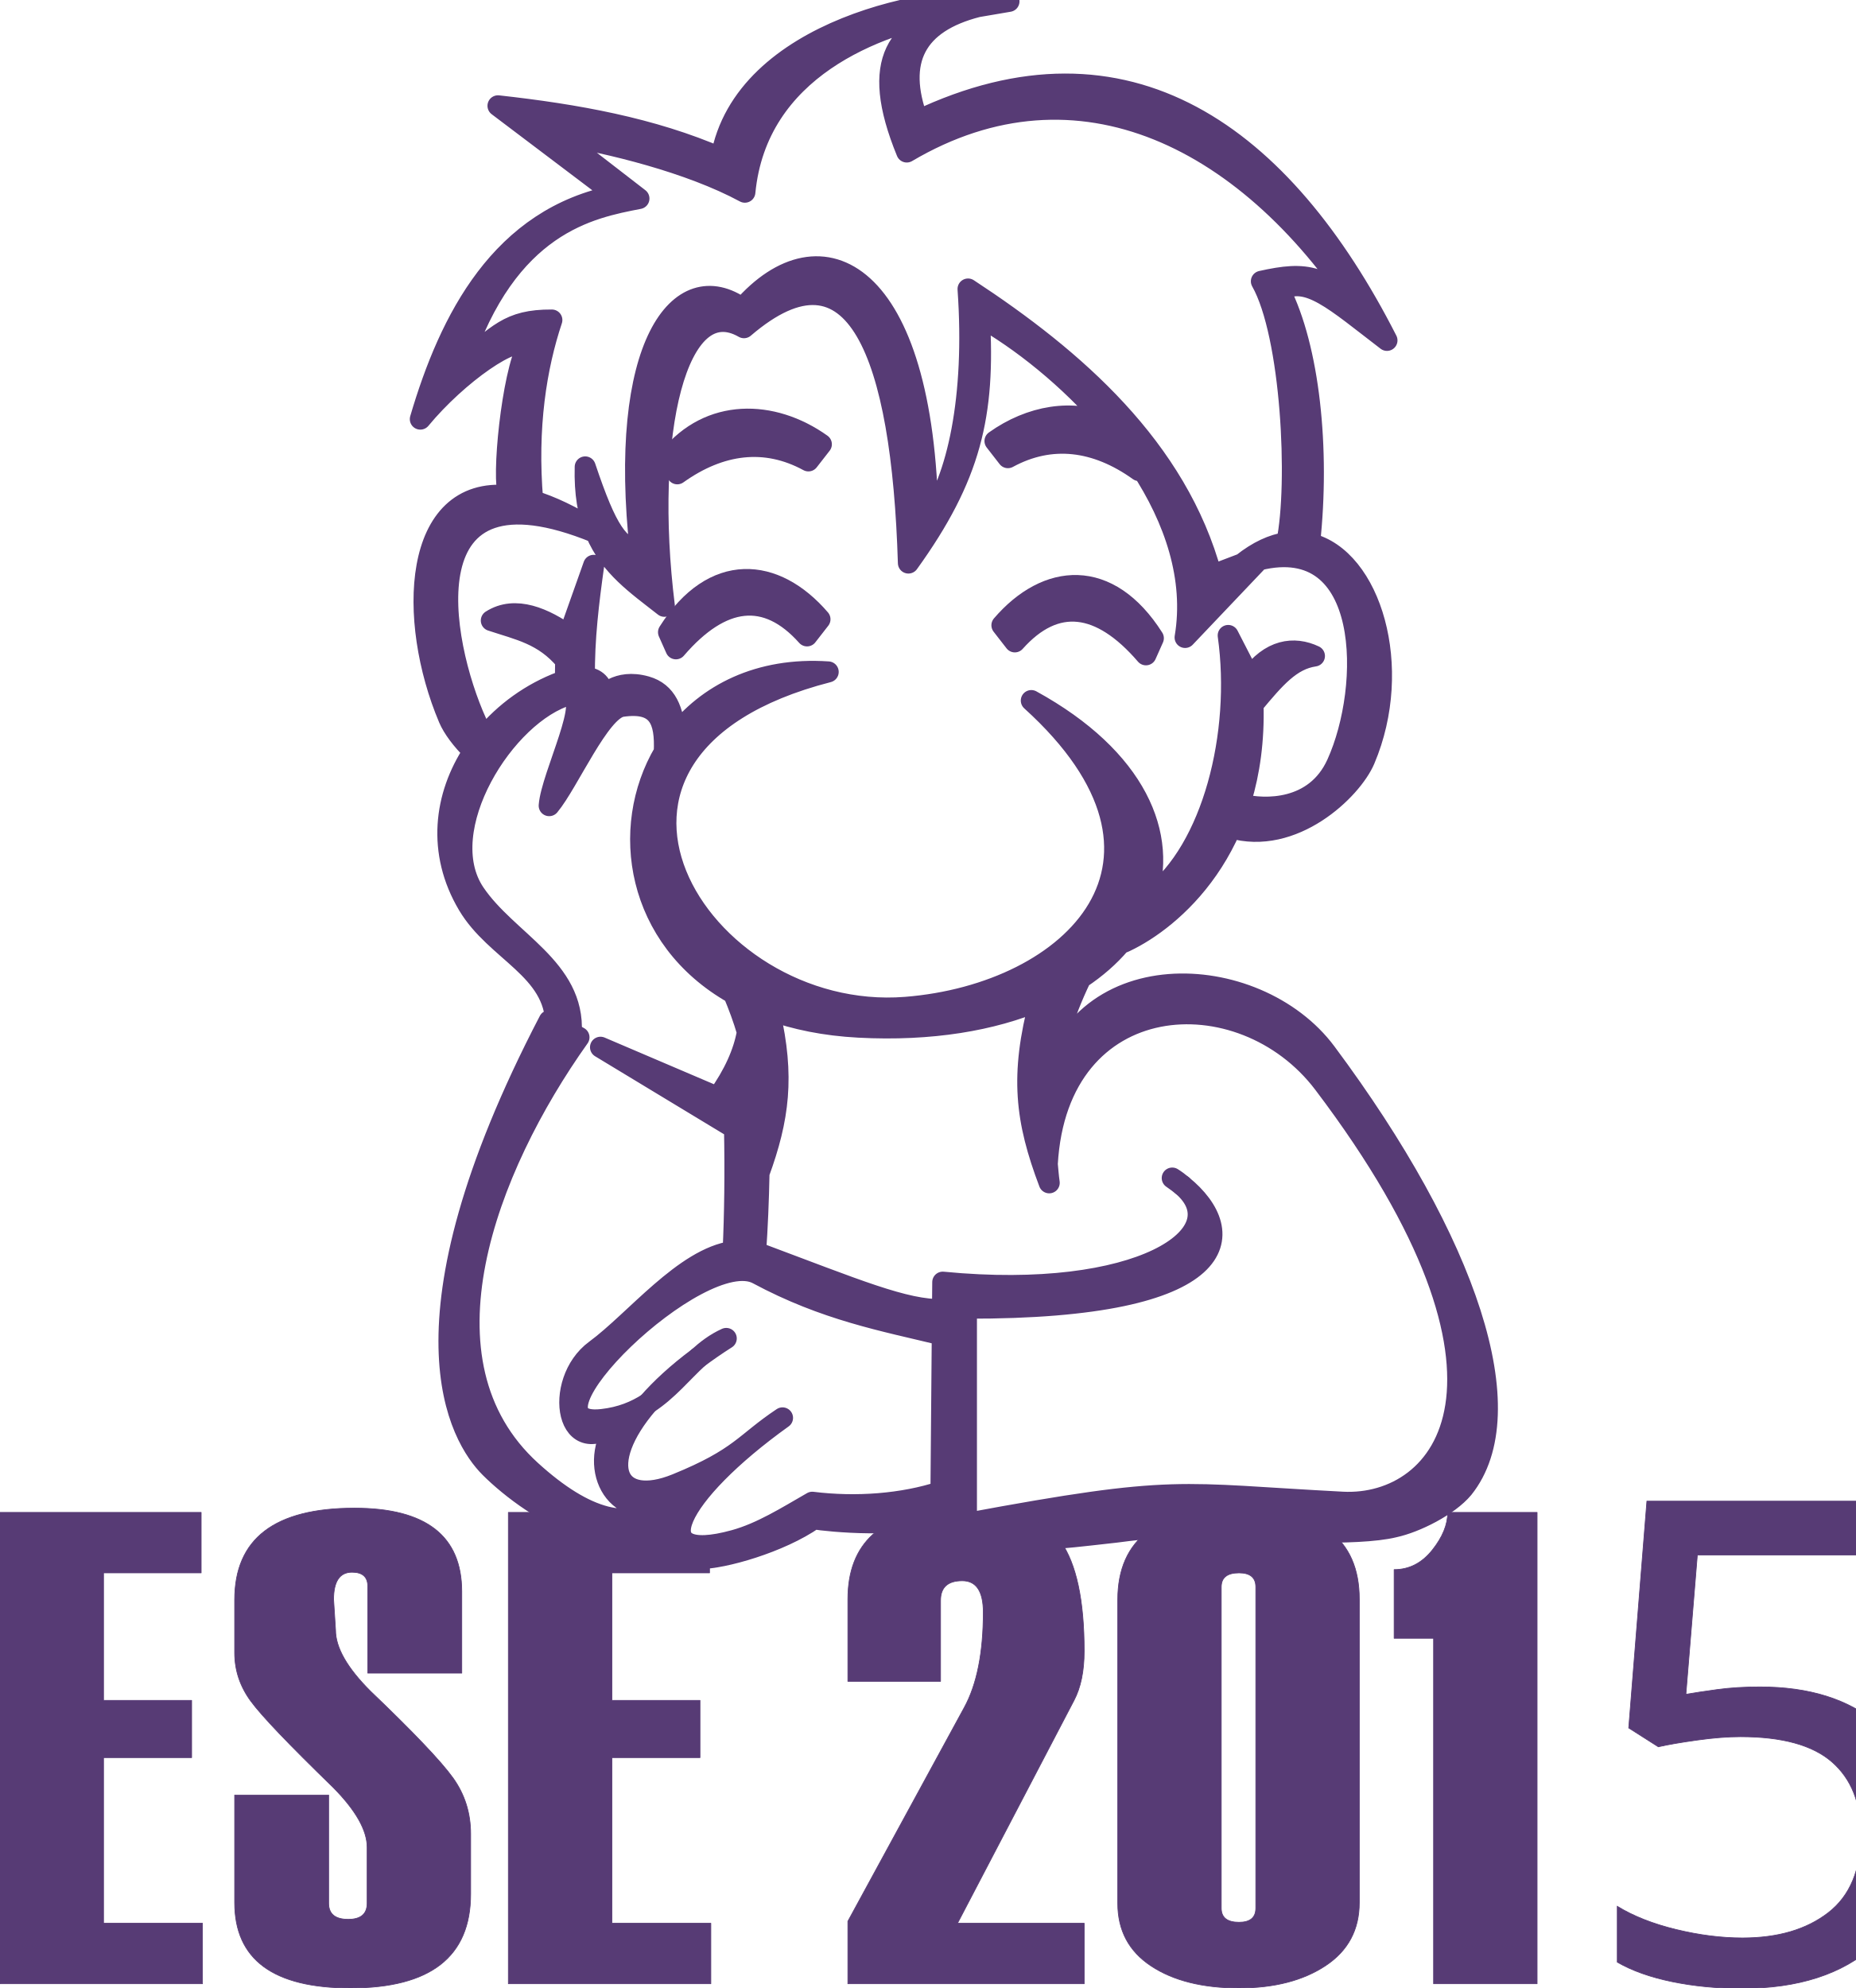
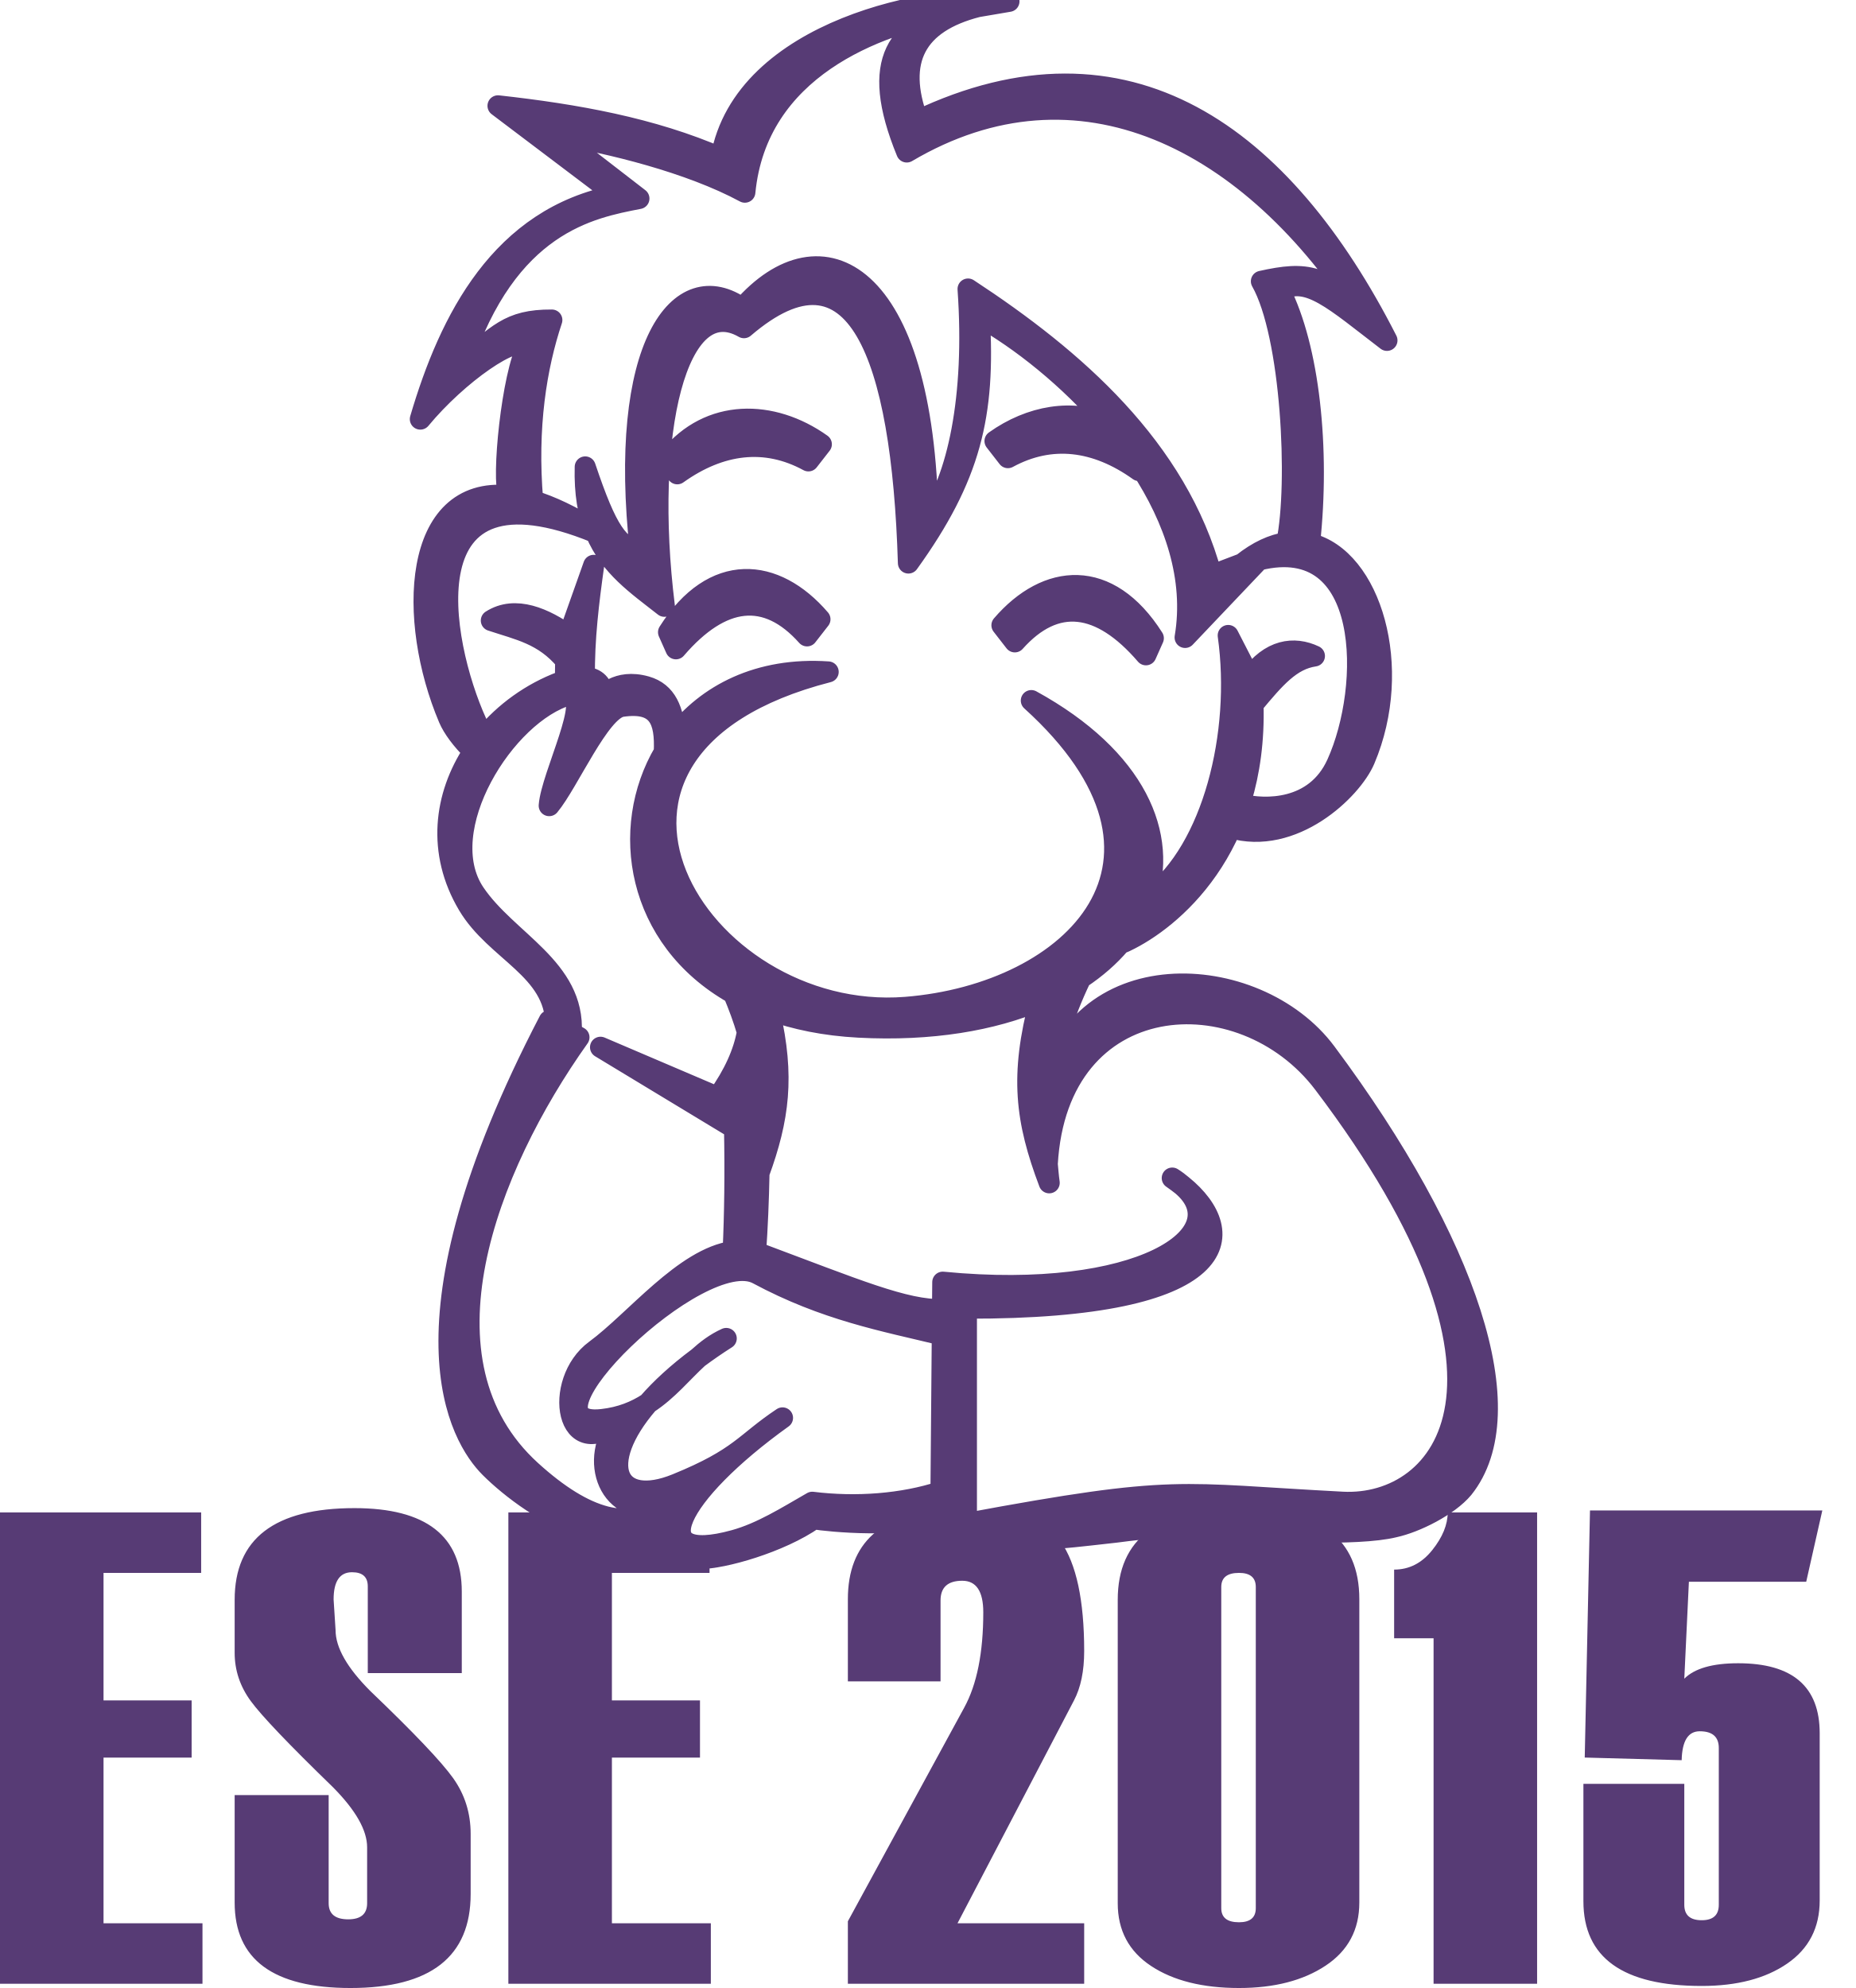
<svg xmlns="http://www.w3.org/2000/svg" id="svg2" version="1.1" width="330.85" height="354.487" xml:space="preserve">
  <defs id="defs6" />
  <g id="g10" transform="matrix(1.25,0,0,-1.25,0,354.4875)">
    <g id="g12" transform="scale(0.1,0.1)">
-       <path d="m 1915.22,693 c -237.2,12.27 -234.01,25.93 -536.6,-30.328 l 0,307.117 c 382.97,-1.051 390.54,108.101 307.78,175.091 81.79,-69.93 -61.48,-165.239 -341.55,-137.99 l -0.38,-38.968 c -52.23,-2.102 -126.74,29.738 -258.93,79.038 -2.57,0.95 -5.12,1.39 -7.71,2.05 2.53,36.06 4.13,73.94 4.9,113.53 28.43,77.94 36.22,137.84 15.33,228.74 -0.09,1.36 -0.31,2.69 -0.42,3.99 36.65,-13.25 78.81,-22.07 127.39,-24.63 103.52,-5.47 190.81,9.82 258.5,38.54 -28.56,-107.8 -20.47,-171.56 13.19,-260.59 -1.34,9.26 -1.93,17.9 -2.78,26.73 14.33,253.68 277.44,269.21 394.24,115.08 321.2,-424.091 172.23,-604.791 27.04,-597.4 z m -572.94,15.109 c -54.14,-17.808 -121,-22.961 -183.56,-15.16 -36.96,-21.219 -72.45,-43.687 -110.89,-54.32 -133.822,-36.879 -83.057,66.101 68.44,174.66 -54.33,-36.129 -59.36,-56.988 -151.102,-94.379 -86.91,-35.43 -116.223,27.809 -40.656,115.301 -17.633,-11.473 -38.539,-20.231 -65.532,-23.262 -131.585,-14.84 139.813,251.711 221.85,207.711 96.71,-51.89 179.12,-66.738 263.34,-87.16 l -1.89,-223.391 z M 757.504,737.73 c -170.734,155.18 -64.324,431.8 68.418,618.42 l -11.012,6.19 c 5.278,92.6 -91.176,130.46 -137.703,199.22 -61.305,90.59 43.297,257.26 134.578,283.22 34.621,0 -25.215,-115.66 -28.363,-158.15 27.562,33.08 72.074,137.02 103.851,141.65 52.184,7.56 62.375,-19.51 60.301,-65.31 -64.035,-108.57 -39.875,-265.67 98.816,-344.34 7.48,-17.91 14.26,-36.09 19.76,-54.96 -5.16,-29.53 -19.17,-60.66 -42.28,-93.07 L 856.637,1342 1047.78,1226.35 c 1.25,-64.19 0.46,-122.36 -1.98,-175.53 -69.683,-9.66 -139.784,-99.3 -196.245,-140.8 -61.989,-45.239 -42.52,-166.75 35.379,-99.071 -47.903,-56.289 -16.258,-142.39 62.07,-121.98 -47.629,-38.328 -111.266,-22.309 -189.5,48.761 z m 325.706,453.15 c 0.18,17.77 0.18,35.97 0,54.37 l -30.02,12.84 c 10.39,15.59 19.07,30.89 26.02,45.91 5.41,-35.13 7.11,-72.49 4,-113.12 z M 656.988,2314.9 c 66.649,202.59 185.438,224.42 254.465,237.8 l -119.015,91.96 c 77.39,-12.71 191.195,-40.34 270.132,-82.93 17.06,176.44 187.77,239.77 297.88,258.82 l 12.87,2.22 c -93.45,-22.34 -133.83,-72.13 -79.82,-203.7 244.41,144.24 491.62,20.23 656,-239.76 -57,66.05 -85.94,69.63 -150.14,55.33 43.17,-76.18 53.59,-288.94 36.24,-372.69 -19.87,-2.87 -41.18,-12.46 -63.39,-30.16 l -43.88,-16.72 c -49.13,181.66 -195.58,309 -347.41,408.56 10.95,-155.62 -15.26,-271.94 -57.18,-329.43 -5.61,357.77 -152.65,430.79 -264.75,301.85 -89.885,64.37 -178.138,-54.28 -145.373,-347.87 -31.394,7.68 -47.402,28.14 -78.82,121.67 -0.984,-37.78 4.312,-66.99 13.851,-90.84 -33.406,20.94 -62.886,34.8 -88.738,42.61 -9.004,105.3 5.227,191.53 27.324,257.76 -62.394,0.34 -76.211,-21.31 -130.246,-64.48 z M 1891.55,1334.23 c -99.94,134.35 -363.81,146.46 -398.43,-64.83 5.61,63.02 23.36,118.49 48.59,171.1 22.06,14.74 40.85,31.19 56,49.03 2.62,1.08 4.98,2.07 8.06,3.54 64.42,30.64 187.46,131.21 181.68,338.07 31.26,37.43 53.72,64.04 87.6,68.97 -28.85,13.69 -63.18,9.8 -92.02,-30.99 l -31,60.29 c 19.73,-140.6 -22.45,-305.79 -109.54,-372.08 -2.54,-1.91 -5.52,-4.3 -8.63,-6.9 33.92,93.04 -13.02,203.9 -162.69,286.1 252.29,-228.43 60.28,-418.64 -179.14,-437.62 -297.233,-23.45 -538.186,368.69 -110.61,478.5 -98.8,6.77 -173.17,-32.3 -218.221,-91.21 -2.371,36.21 -12.375,61.87 -41.539,70.21 -42.39,12.05 -61.449,-14.57 -61.187,-12.76 -0.883,15.33 -9.606,25.35 -26.758,26.17 -0.719,54.66 5.976,108.32 13.18,159.64 l -35.512,-100.13 c -34.34,24.32 -76.192,43.39 -110.52,21.38 39.379,-13.11 74.727,-19.48 106.035,-56.93 -0.273,-9.82 -0.179,-19.17 -0.179,-28.58 -1.91,-0.59 -3.594,-1 -5.61,-1.75 -43.382,-16.23 -81.304,-43.86 -109.73,-78.1 -4.293,5.83 -8.313,12.25 -11.711,19.71 -52.383,115.5 -101.707,382.3 170.227,271.01 20.539,-48.55 58.953,-74.5 97.859,-105.06 -30.691,246.33 17.707,452.35 113.526,397.42 160.04,137.2 225.58,-38.76 234.56,-335.71 88.88,123.36 109.55,211.57 101.18,351.82 58.64,-33.09 127.83,-87.53 184.71,-154.31 -51.07,22.98 -111.72,12.65 -162.38,-23.47 l 18.43,-23.72 c 61.46,33.4 125.59,25.48 187.03,-18.42 l 2.29,5.13 c 48.53,-74.14 77.68,-158.35 63.45,-243.19 l 105.06,110.55 c 161.17,39.55 161.88,-180.13 111.58,-290.93 -31.04,-68.31 -103.99,-65.76 -136.31,-57.66 l -15.1,-33.38 c 88.8,-26.29 172.54,54.04 190.82,97.1 55.8,131.49 8.65,287.75 -78.48,308.42 14.66,135.27 -0.78,278.79 -42.43,360.8 39.54,22.84 78.18,-14.06 152.84,-71.12 -149.17,292.98 -370.66,455.51 -669.2,313.52 -31.61,85.74 -3.19,139.84 85.06,162.46 l 44.91,7.64 c -104.79,13.34 -378.65,-40.08 -410.81,-223.6 -98.818,43.09 -207.084,62.23 -318.103,74.6 L 879.27,2557.32 c -164.622,-31.64 -237.875,-177.16 -279.676,-319.29 52.851,63.95 137.082,123.29 153.16,104.47 -22.211,-40.46 -37.379,-190.06 -26.918,-213.79 -137.969,14.43 -144.941,-177.47 -85.531,-317.61 5.758,-13.54 18.343,-30.7 35.215,-47.11 -41.875,-63.3 -52.375,-143.83 -7.723,-218.98 39.433,-66.42 124.176,-91.06 125.062,-170.46 l -9.437,5.24 C 556.926,944.789 656.988,784.539 699.117,742.43 c 28.496,-28.52 84.258,-71.668 138.379,-85.711 40.336,-10.539 71.766,-10.207 105.973,-2.41 -0.5,-20.911 22.308,-41.329 54.75,-41.629 32.461,-0.321 114.491,22.75 162.861,56.621 18.5,-3.352 132.52,-14.75 180.74,8.859 1.07,-12.91 1.07,-57.879 1.07,-57.879 0,0 153.98,20.43 170.35,21.66 19.48,1.489 64.11,6.75 78.63,8.329 14.48,1.531 54.22,8.968 124.95,5.57 89.03,-4.289 219.17,-11.199 271.95,1.82 30.6,6.602 77.47,30.059 98.43,55.192 86.66,108.418 6.47,349.948 -195.65,621.378" style="fill:#573b75;fill-opacity:1;fill-rule:nonzero;stroke:#573b75;stroke-opacity:1;stroke-width:30;stroke-miterlimit:4;stroke-dasharray:none;stroke-linecap:round;stroke-linejoin:round" id="path14" />
-       <path d="m 953.645,1934.05 10.543,-23.69 c 64.972,75.49 129.062,83.41 187.052,18.44 l 18.46,23.72 c -64.11,74.65 -151.96,82.55 -216.055,-18.47" style="fill:#573b75;fill-opacity:1;fill-rule:nonzero;stroke:#573b75;stroke-opacity:1;stroke-width:30;stroke-miterlimit:4;stroke-dasharray:none;stroke-linecap:round;stroke-linejoin:round" id="path16" />
-       <path d="m 995.898,899.02 c -29.945,-22.321 -53.578,-44.27 -71.386,-64.809 28.343,18.418 48.379,43.75 71.386,64.809" style="fill:#573b75;fill-opacity:1;fill-rule:nonzero;stroke:#573b75;stroke-opacity:1;stroke-width:30;stroke-miterlimit:4;stroke-dasharray:none;stroke-linecap:round;stroke-linejoin:round" id="path18" />
-       <path d="M 955.586,2183.69 966.145,2160 c 61.475,43.88 125.645,51.82 187.055,18.43 l 18.47,23.73 c -70.24,50.06 -159.86,50.93 -216.084,-18.47" style="fill:#573b75;fill-opacity:1;fill-rule:nonzero;stroke:#573b75;stroke-opacity:1;stroke-width:30;stroke-miterlimit:4;stroke-dasharray:none;stroke-linecap:round;stroke-linejoin:round" id="path20" />
-       <path d="m 995.898,899.02 c 12.312,9.14 25.562,18.359 40.102,27.589 -15.35,-6.91 -28.08,-16.668 -40.102,-27.589" style="fill:#573b75;fill-opacity:1;fill-rule:nonzero;stroke:#573b75;stroke-opacity:1;stroke-width:30;stroke-miterlimit:4;stroke-dasharray:none;stroke-linecap:round;stroke-linejoin:round" id="path22" />
-       <path d="m 1429.24,1943.96 18.42,-23.71 c 57.96,64.96 122.07,57.05 187.04,-18.44 l 10.56,23.7 c -64.11,100.97 -151.92,93.09 -216.02,18.45" style="fill:#573b75;fill-opacity:1;fill-rule:nonzero;stroke:#573b75;stroke-opacity:1;stroke-width:30;stroke-miterlimit:4;stroke-dasharray:none;stroke-linecap:round;stroke-linejoin:round" id="path24" />
-       <path d="m 1686.4,1144.88 c -4.21,3.54 -8.78,7.1 -14.2,10.51 5.02,-3.39 9.66,-6.97 14.2,-10.51" style="fill:#573b75;fill-opacity:1;fill-rule:nonzero;stroke:#573b75;stroke-opacity:1;stroke-width:30;stroke-miterlimit:4;stroke-dasharray:none;stroke-linecap:round;stroke-linejoin:round" id="path26" />
-       <path d="m 288.84,6.09 -288.84,0 0,672.359 286.953,0 0,-86.277 -139.258,0 0,-181.91 125.672,0 0,-81.621 -125.672,0 0,-236.282 141.145,0 0,-86.27" style="fill:#573b75;fill-opacity:1;fill-rule:nonzero;stroke:#573b75;stroke-opacity:1;stroke-linecap:round;stroke-linejoin:round" id="path28" />
-       <path d="m 334.734,275.219 134.106,0 0,-154.258 c 0,-15.32 9.305,-22.992 27.906,-22.992 17.973,0 26.961,7.672 26.961,22.992 l 0,79.73 c 0,24.387 -16.273,52.969 -48.762,85.778 -62.82,60.953 -101.925,101.922 -117.218,122.84 -15.34,20.929 -22.993,43.91 -22.993,68.929 l 0,75.5 c 0,87.192 56.965,130.813 170.914,130.813 102.051,0 153.079,-39.711 153.079,-119.09 l 0,-116.281 -134.094,0 0,123.761 c 0,13.457 -7.5,20.168 -22.461,20.168 -17.531,0 -26.281,-12.98 -26.281,-38.898 l 2.797,-43.602 c 0,-25.031 16.609,-54.097 49.828,-87.23 61.726,-59.078 100.972,-100.328 117.734,-123.789 16.773,-23.43 25.145,-50 25.145,-79.699 l 0,-85.789 C 671.395,44.691 614.27,0 500.023,0 389.824,0 334.734,40.621 334.734,121.91 l 0,153.309" style="fill:#573b75;fill-opacity:1;fill-rule:nonzero;stroke:#573b75;stroke-opacity:1;stroke-linecap:round;stroke-linejoin:round" id="path30" />
-       <path d="m 1014.01,6.09 -288.83,0 0,672.359 59.425,0 54.961,-20.961 103.903,-3.179 30.168,-23.329 38.513,-8.308 0,-30.5 -139.263,0 0,-181.91 125.648,0 0,-81.621 -125.648,0 0,-236.282 141.123,0 0,-86.27" style="fill:#573b75;fill-opacity:1;fill-rule:nonzero;stroke:#573b75;stroke-opacity:1;stroke-linecap:round;stroke-linejoin:round" id="path32" />
-       <path d="m 1546.6,6.09 -337.12,0 0,89.082 165.95,304.758 c 18.14,33.148 27.23,78.468 27.23,135.98 0,30.012 -10.02,45.031 -30.01,45.031 -20.62,0 -30.96,-9.402 -30.96,-28.14 l 0,-115.36 -132.21,0 0,117.219 c 0,80.141 47.64,123.18 142.97,129.168 7.66,0.481 9.27,-26.59 17.58,-26.59 17.51,0 38.72,1.09 53.24,-0.976 18.28,-2.621 35.29,18.379 48.78,12.519 17.85,-7.742 31.53,-18.351 41.03,-31.84 22.34,-31.711 33.52,-83.863 33.52,-156.351 0,-28.442 -4.85,-51.899 -14.53,-70.328 L 1365.9,92.359 l 180.7,0 0,-86.27" style="fill:#573b75;fill-opacity:1;fill-rule:nonzero;stroke:#573b75;stroke-opacity:1;stroke-linecap:round;stroke-linejoin:round" id="path34" />
-       <path d="m 1791.39,113.922 0,458.109 c 0,13.438 -7.99,20.141 -23.93,20.141 -16.89,0 -25.32,-6.703 -25.32,-20.141 l 0,-458.109 c 0,-13.434 8.43,-20.141 25.32,-20.141 15.94,0 23.93,6.707 23.93,20.141 z m -196.93,7.039 0,432.777 c 0,87.192 57.96,130.813 173.96,130.813 113.75,0 170.66,-43.301 170.66,-129.891 l 0,-432.75 c 0,-38.769 -16.03,-68.769 -48.06,-90.012 C 1858.97,10.629 1817.77,0 1767.46,0 c -51.91,0 -93.71,10.461 -125.39,31.398 -31.75,20.934 -47.61,50.793 -47.61,89.563" style="fill:#573b75;fill-opacity:1;fill-rule:nonzero;stroke:#573b75;stroke-opacity:1;stroke-linecap:round;stroke-linejoin:round" id="path36" />
-       <path d="m 2192.68,6.09 -147.68,0 0,492.789 -56.27,0 0,97.98 c 21.44,0 39.53,9.243 54.28,27.68 14.75,18.441 22.15,36.391 22.15,53.91 l 127.52,0 0,-672.359" style="fill:#573b75;fill-opacity:1;fill-rule:nonzero;stroke:#573b75;stroke-opacity:1;stroke-linecap:round;stroke-linejoin:round" id="path38" />
-       <g transform="scale(1,-1)" style="font-size:320px;font-style:normal;font-weight:normal;line-height:125%;letter-spacing:0px;word-spacing:0px;fill:#573b75;fill-opacity:1;stroke:#573b75;stroke-opacity:1;font-family:Sans;stroke-linecap:round;stroke-linejoin:round" id="text3017">
-         <text xml:space="preserve" style="font-style:normal;font-variant:normal;font-weight:normal;font-stretch:normal;font-size:128.009px;line-height:100%;font-family:'Times New Roman';-inkscape-font-specification:'Times New Roman, Normal';text-align:start;letter-spacing:0px;word-spacing:0px;writing-mode:lr-tb;text-anchor:start;fill:#573b75;fill-opacity:1;stroke:#573b75;stroke-width:1px;stroke-linecap:butt;stroke-linejoin:miter;stroke-opacity:1" x="2246.554" y="-9.013" id="text4149">
-           <tspan id="tspan4151" x="2246.554" y="-9.013" style="font-style:normal;font-variant:normal;font-weight:500;font-stretch:normal;font-size:960.066px;font-family:Haettenschweiler;-inkscape-font-specification:'Haettenschweiler Medium';fill:#573b75;fill-opacity:1;stroke:#573b75;stroke-opacity:1">5</tspan>
-         </text>
+       <path id="path26" style="fill:#573b75;fill-opacity:1;fill-rule:nonzero;stroke:#573b75;stroke-opacity:1;stroke-width:30;stroke-miterlimit:4;stroke-dasharray:none;stroke-linecap:round;stroke-linejoin:round" d="m 1686.4,1144.88 c -4.21,3.54 -8.78,7.1 -14.2,10.51 5.02,-3.39 9.66,-6.97 14.2,-10.51 m -257.16,799.08 18.42,-23.71 c 57.96,64.96 122.07,57.05 187.04,-18.44 l 10.56,23.7 c -64.11,100.97 -151.92,93.09 -216.02,18.45 M 995.898,899.02 c 12.312,9.14 25.562,18.359 40.102,27.589 -15.35,-6.91 -28.08,-16.668 -40.102,-27.589 M 955.586,2183.69 966.145,2160 c 61.475,43.88 125.645,51.82 187.055,18.43 l 18.47,23.73 c -70.24,50.06 -159.86,50.93 -216.084,-18.47 m -1.941,-249.64 10.543,-23.69 c 64.972,75.49 129.062,83.41 187.052,18.44 l 18.46,23.72 c -64.11,74.65 -151.96,82.55 -216.055,-18.47 M 995.898,899.02 c -29.945,-22.321 -53.578,-44.27 -71.386,-64.809 28.343,18.418 48.379,43.75 71.386,64.809 M 1915.22,693 c -237.2,12.27 -234.01,25.93 -536.6,-30.328 l 0,307.117 c 382.97,-1.051 390.54,108.101 307.78,175.091 81.79,-69.93 -61.48,-165.239 -341.55,-137.99 l -0.38,-38.968 c -52.23,-2.102 -126.74,29.738 -258.93,79.038 -2.57,0.95 -5.12,1.39 -7.71,2.05 2.53,36.06 4.13,73.94 4.9,113.53 28.43,77.94 36.22,137.84 15.33,228.74 -0.09,1.36 -0.31,2.69 -0.42,3.99 36.65,-13.25 78.81,-22.07 127.39,-24.63 103.52,-5.47 190.81,9.82 258.5,38.54 -28.56,-107.8 -20.47,-171.56 13.19,-260.59 -1.34,9.26 -1.93,17.9 -2.78,26.73 14.33,253.68 277.44,269.21 394.24,115.08 321.2,-424.091 172.23,-604.791 27.04,-597.4 z m -572.94,15.109 c -54.14,-17.808 -121,-22.961 -183.56,-15.16 -36.96,-21.219 -72.45,-43.687 -110.89,-54.32 -133.822,-36.879 -83.057,66.101 68.44,174.66 -54.33,-36.129 -59.36,-56.988 -151.102,-94.379 -86.91,-35.43 -116.223,27.809 -40.656,115.301 -17.633,-11.473 -38.539,-20.231 -65.532,-23.262 -131.585,-14.84 139.813,251.711 221.85,207.711 96.71,-51.89 179.12,-66.738 263.34,-87.16 l -1.89,-223.391 z M 757.504,737.73 c -170.734,155.18 -64.324,431.8 68.418,618.42 l -11.012,6.19 c 5.278,92.6 -91.176,130.46 -137.703,199.22 -61.305,90.59 43.297,257.26 134.578,283.22 34.621,0 -25.215,-115.66 -28.363,-158.15 27.562,33.08 72.074,137.02 103.851,141.65 52.184,7.56 62.375,-19.51 60.301,-65.31 -64.035,-108.57 -39.875,-265.67 98.816,-344.34 7.48,-17.91 14.26,-36.09 19.76,-54.96 -5.16,-29.53 -19.17,-60.66 -42.28,-93.07 L 856.637,1342 1047.78,1226.35 c 1.25,-64.19 0.46,-122.36 -1.98,-175.53 -69.683,-9.66 -139.784,-99.3 -196.245,-140.8 -61.989,-45.239 -42.52,-166.75 35.379,-99.071 -47.903,-56.289 -16.258,-142.39 62.07,-121.98 -47.629,-38.328 -111.266,-22.309 -189.5,48.761 z m 325.706,453.15 c 0.18,17.77 0.18,35.97 0,54.37 l -30.02,12.84 c 10.39,15.59 19.07,30.89 26.02,45.91 5.41,-35.13 7.11,-72.49 4,-113.12 z M 656.988,2314.9 c 66.649,202.59 185.438,224.42 254.465,237.8 l -119.015,91.96 c 77.39,-12.71 191.195,-40.34 270.132,-82.93 17.06,176.44 187.77,239.77 297.88,258.82 l 12.87,2.22 c -93.45,-22.34 -133.83,-72.13 -79.82,-203.7 244.41,144.24 491.62,20.23 656,-239.76 -57,66.05 -85.94,69.63 -150.14,55.33 43.17,-76.18 53.59,-288.94 36.24,-372.69 -19.87,-2.87 -41.18,-12.46 -63.39,-30.16 l -43.88,-16.72 c -49.13,181.66 -195.58,309 -347.41,408.56 10.95,-155.62 -15.26,-271.94 -57.18,-329.43 -5.61,357.77 -152.65,430.79 -264.75,301.85 -89.885,64.37 -178.138,-54.28 -145.373,-347.87 -31.394,7.68 -47.402,28.14 -78.82,121.67 -0.984,-37.78 4.312,-66.99 13.851,-90.84 -33.406,20.94 -62.886,34.8 -88.738,42.61 -9.004,105.3 5.227,191.53 27.324,257.76 -62.394,0.34 -76.211,-21.31 -130.246,-64.48 z M 1891.55,1334.23 c -99.94,134.35 -363.81,146.46 -398.43,-64.83 5.61,63.02 23.36,118.49 48.59,171.1 22.06,14.74 40.85,31.19 56,49.03 2.62,1.08 4.98,2.07 8.06,3.54 64.42,30.64 187.46,131.21 181.68,338.07 31.26,37.43 53.72,64.04 87.6,68.97 -28.85,13.69 -63.18,9.8 -92.02,-30.99 l -31,60.29 c 19.73,-140.6 -22.45,-305.79 -109.54,-372.08 -2.54,-1.91 -5.52,-4.3 -8.63,-6.9 33.92,93.04 -13.02,203.9 -162.69,286.1 252.29,-228.43 60.28,-418.64 -179.14,-437.62 -297.233,-23.45 -538.186,368.69 -110.61,478.5 -98.8,6.77 -173.17,-32.3 -218.221,-91.21 -2.371,36.21 -12.375,61.87 -41.539,70.21 -42.39,12.05 -61.449,-14.57 -61.187,-12.76 -0.883,15.33 -9.606,25.35 -26.758,26.17 -0.719,54.66 5.976,108.32 13.18,159.64 l -35.512,-100.13 c -34.34,24.32 -76.192,43.39 -110.52,21.38 39.379,-13.11 74.727,-19.48 106.035,-56.93 -0.273,-9.82 -0.179,-19.17 -0.179,-28.58 -1.91,-0.59 -3.594,-1 -5.61,-1.75 -43.382,-16.23 -81.304,-43.86 -109.73,-78.1 -4.293,5.83 -8.313,12.25 -11.711,19.71 -52.383,115.5 -101.707,382.3 170.227,271.01 20.539,-48.55 58.953,-74.5 97.859,-105.06 -30.691,246.33 17.707,452.35 113.526,397.42 160.04,137.2 225.58,-38.76 234.56,-335.71 88.88,123.36 109.55,211.57 101.18,351.82 58.64,-33.09 127.83,-87.53 184.71,-154.31 -51.07,22.98 -111.72,12.65 -162.38,-23.47 l 18.43,-23.72 c 61.46,33.4 125.59,25.48 187.03,-18.42 l 2.29,5.13 c 48.53,-74.14 77.68,-158.35 63.45,-243.19 l 105.06,110.55 c 161.17,39.55 161.88,-180.13 111.58,-290.93 -31.04,-68.31 -103.99,-65.76 -136.31,-57.66 l -15.1,-33.38 c 88.8,-26.29 172.54,54.04 190.82,97.1 55.8,131.49 8.65,287.75 -78.48,308.42 14.66,135.27 -0.78,278.79 -42.43,360.8 39.54,22.84 78.18,-14.06 152.84,-71.12 -149.17,292.98 -370.66,455.51 -669.2,313.52 -31.61,85.74 -3.19,139.84 85.06,162.46 l 44.91,7.64 c -104.79,13.34 -378.65,-40.08 -410.81,-223.6 -98.818,43.09 -207.084,62.23 -318.103,74.6 L 879.27,2557.32 c -164.622,-31.64 -237.875,-177.16 -279.676,-319.29 52.851,63.95 137.082,123.29 153.16,104.47 -22.211,-40.46 -37.379,-190.06 -26.918,-213.79 -137.969,14.43 -144.941,-177.47 -85.531,-317.61 5.758,-13.54 18.343,-30.7 35.215,-47.11 -41.875,-63.3 -52.375,-143.83 -7.723,-218.98 39.433,-66.42 124.176,-91.06 125.062,-170.46 l -9.437,5.24 C 556.926,944.789 656.988,784.539 699.117,742.43 c 28.496,-28.52 84.258,-71.668 138.379,-85.711 40.336,-10.539 71.766,-10.207 105.973,-2.41 -0.5,-20.911 22.308,-41.329 54.75,-41.629 32.461,-0.321 114.491,22.75 162.861,56.621 18.5,-3.352 132.52,-14.75 180.74,8.859 1.07,-12.91 1.07,-57.879 1.07,-57.879 0,0 153.98,20.43 170.35,21.66 19.48,1.489 64.11,6.75 78.63,8.329 14.48,1.531 54.22,8.968 124.95,5.57 89.03,-4.289 219.17,-11.199 271.95,1.82 30.6,6.602 77.47,30.059 98.43,55.192 86.66,108.418 6.47,349.948 -195.65,621.378" />
+       <g transform="scale(1,-1)" style="font-size:320px;font-style:normal;font-weight:normal;line-height:125%;letter-spacing:0px;word-spacing:0px;fill:#573b75;fill-opacity:1;stroke:none;stroke-opacity:1;font-family:Sans;stroke-linecap:round;stroke-linejoin:round" id="text3017">
+         <g style="font-style:normal;font-variant:normal;font-weight:normal;font-stretch:normal;font-size:128.009px;line-height:100%;font-family:'Times New Roman';-inkscape-font-specification:'Times New Roman, Normal';text-align:start;letter-spacing:0px;word-spacing:0px;writing-mode:lr-tb;text-anchor:start;fill:#573b75;fill-opacity:1;stroke:none;stroke-width:1px;stroke-linecap:butt;stroke-linejoin:miter;stroke-opacity:1" id="text4149">
+           <path style="font-style:normal;font-variant:normal;font-weight:500;font-stretch:normal;font-size:960.066px;font-family:Haettenschweiler;-inkscape-font-specification:'Haettenschweiler Medium';fill:#573b75;fill-opacity:1;stroke:none;stroke-width:0.125px;stroke-opacity:1" d="M 63.205 268.918 C 48.961 268.918 41.842 274.371 41.842 285.27 L 41.842 294.707 C 41.842 297.834 42.799 300.708 44.717 303.324 C 46.628 305.939 51.515 311.061 59.367 318.68 C 63.428 322.781 65.463 326.352 65.463 329.4 L 65.463 339.367 C 65.463 341.282 64.34 342.242 62.094 342.242 C 59.769 342.242 58.605 341.282 58.605 339.367 L 58.605 320.086 L 41.842 320.086 L 41.842 339.248 C 41.842 349.409 48.727 354.488 62.502 354.488 C 76.783 354.488 83.924 348.901 83.924 337.725 L 83.924 327.002 C 83.924 323.29 82.878 319.968 80.781 317.039 C 78.686 314.106 73.78 308.949 66.064 301.564 C 61.912 297.423 59.836 293.791 59.836 290.662 L 59.486 285.211 C 59.486 281.971 60.58 280.35 62.771 280.35 C 64.642 280.35 65.58 281.187 65.58 282.869 L 65.58 298.34 L 82.342 298.34 L 82.342 283.805 C 82.342 273.882 75.961 268.918 63.205 268.918 z M 221.053 268.918 C 206.553 268.918 199.307 274.371 199.307 285.27 L 199.307 339.367 C 199.307 344.213 201.289 347.946 205.258 350.562 C 209.218 353.18 214.443 354.488 220.932 354.488 C 227.22 354.488 232.371 353.159 236.377 350.5 C 240.381 347.845 242.385 344.094 242.385 339.248 L 242.385 285.154 C 242.385 274.331 235.271 268.918 221.053 268.918 z M 169.057 269.01 C 157.14 269.758 151.186 275.137 151.186 285.154 L 151.186 299.807 L 167.711 299.807 L 167.711 285.387 C 167.711 283.044 169.005 281.869 171.582 281.869 C 174.081 281.869 175.332 283.747 175.332 287.498 C 175.332 294.687 174.197 300.353 171.93 304.496 L 151.186 342.592 L 151.186 353.727 L 193.324 353.727 L 193.324 342.943 L 170.738 342.943 L 191.508 303.205 C 192.718 300.901 193.324 297.969 193.324 294.414 C 193.324 285.353 191.927 278.833 189.135 274.869 C 187.947 273.183 186.237 271.858 184.006 270.891 C 182.32 270.158 180.193 272.783 177.908 272.455 C 176.093 272.197 173.443 272.332 171.254 272.332 C 170.215 272.332 170.014 268.95 169.057 269.01 z M 283.516 269.332 L 282.578 313.396 L 299.863 313.865 C 299.941 310.428 301.015 308.709 303.086 308.709 C 305.352 308.709 306.484 309.705 306.484 311.697 L 306.484 339.648 C 306.484 341.485 305.469 342.402 303.438 342.402 C 301.367 342.402 300.332 341.485 300.332 339.648 L 300.332 318.086 L 282.342 318.086 L 282.342 339.004 C 282.342 349.083 289.374 354.123 303.438 354.123 C 309.727 354.123 314.806 352.795 318.674 350.139 C 322.541 347.482 324.475 343.731 324.475 338.887 L 324.475 309.061 C 324.475 300.74 319.63 296.58 309.941 296.58 C 305.371 296.58 302.168 297.498 300.332 299.334 L 301.152 282.047 L 322.072 282.047 L 324.943 269.332 L 283.516 269.332 z M 0 269.682 L 0 353.727 L 36.105 353.727 L 36.105 342.943 L 18.461 342.943 L 18.461 313.408 L 34.17 313.408 L 34.17 303.205 L 18.461 303.205 L 18.461 280.467 L 35.869 280.467 L 35.869 269.682 L 0 269.682 z M 90.648 269.682 L 90.648 353.727 L 126.752 353.727 L 126.752 342.943 L 109.111 342.943 L 109.111 313.408 L 124.816 313.408 L 124.816 303.205 L 109.111 303.205 L 109.111 280.467 L 126.52 280.467 L 126.52 276.654 L 121.705 275.615 L 117.934 272.699 L 104.945 272.301 L 98.076 269.682 L 90.648 269.682 z M 258.145 269.682 C 258.145 271.872 257.221 274.115 255.377 276.42 C 253.533 278.725 251.272 279.881 248.592 279.881 L 248.592 292.127 L 255.625 292.127 L 255.625 353.727 L 274.086 353.727 L 274.086 269.682 L 258.145 269.682 z M 220.932 280.467 C 222.924 280.467 223.924 281.305 223.924 282.984 L 223.924 340.248 C 223.924 341.927 222.924 342.766 220.932 342.766 C 218.82 342.766 217.768 341.927 217.768 340.248 L 217.768 282.984 C 217.768 281.305 218.82 280.467 220.932 280.467 z " transform="matrix(8,0,0,8,0,-2835.9)" id="path4159" />
+         </g>
      </g>
    </g>
  </g>
</svg>
